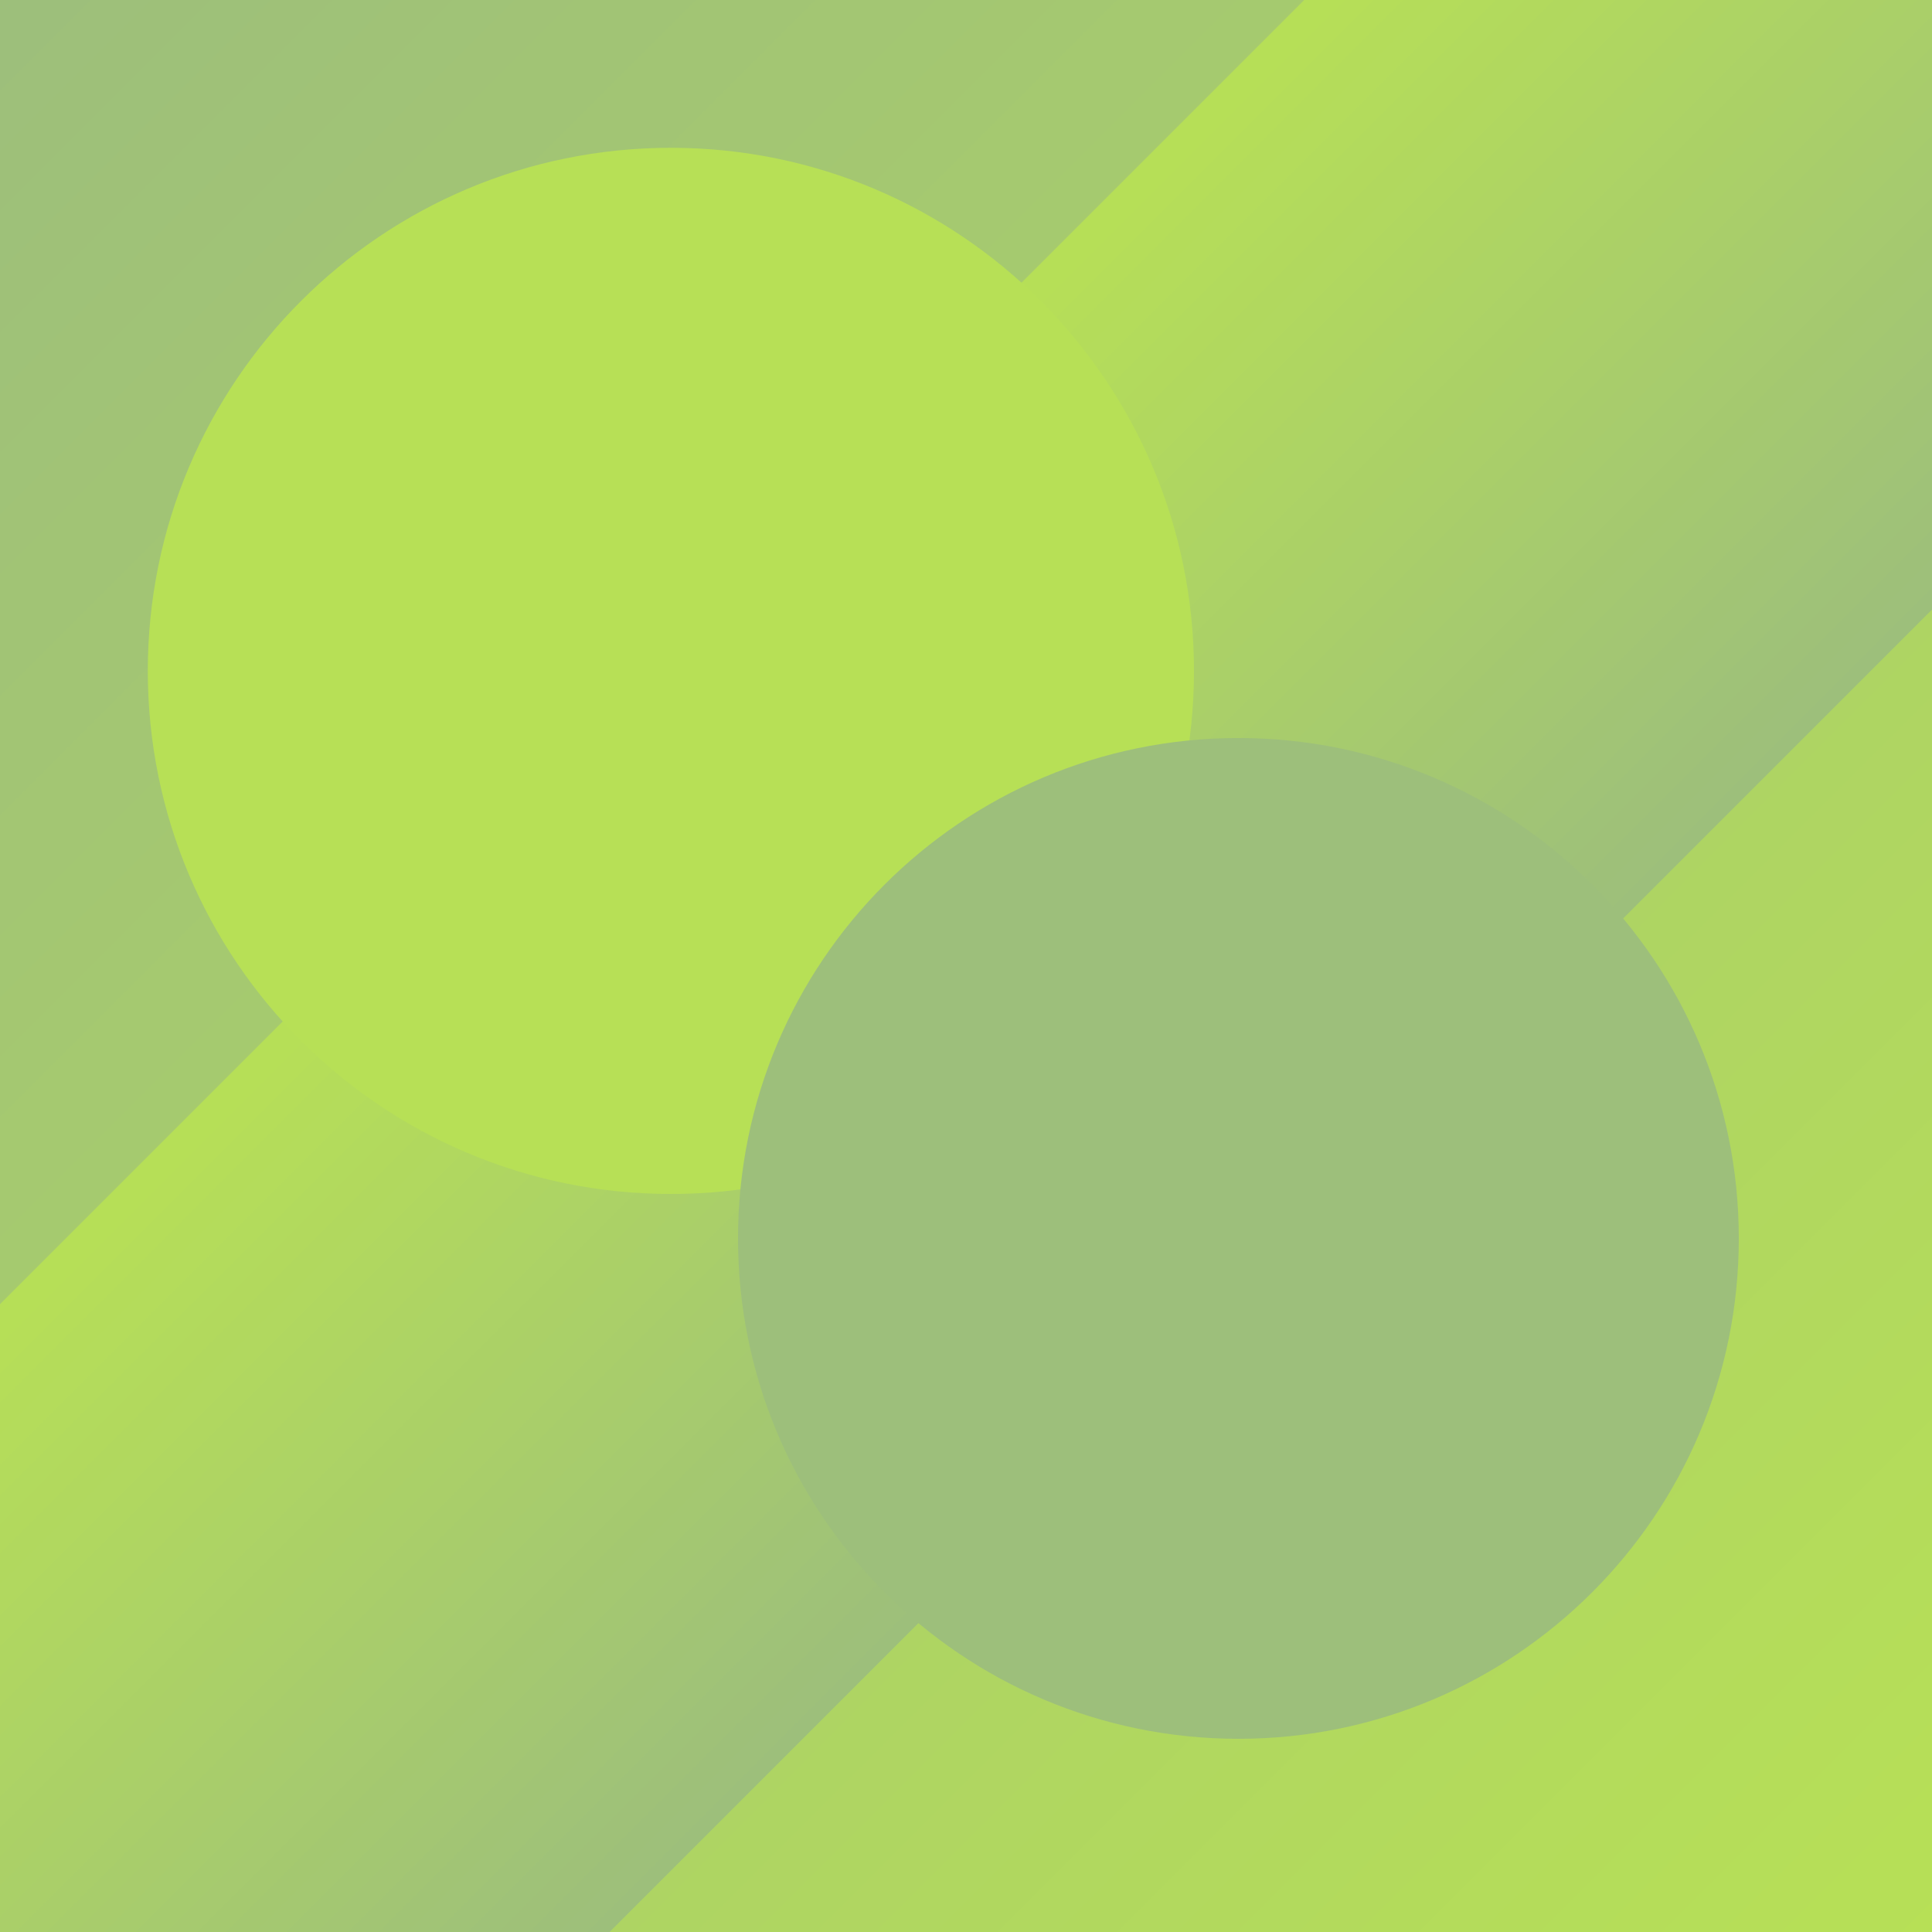
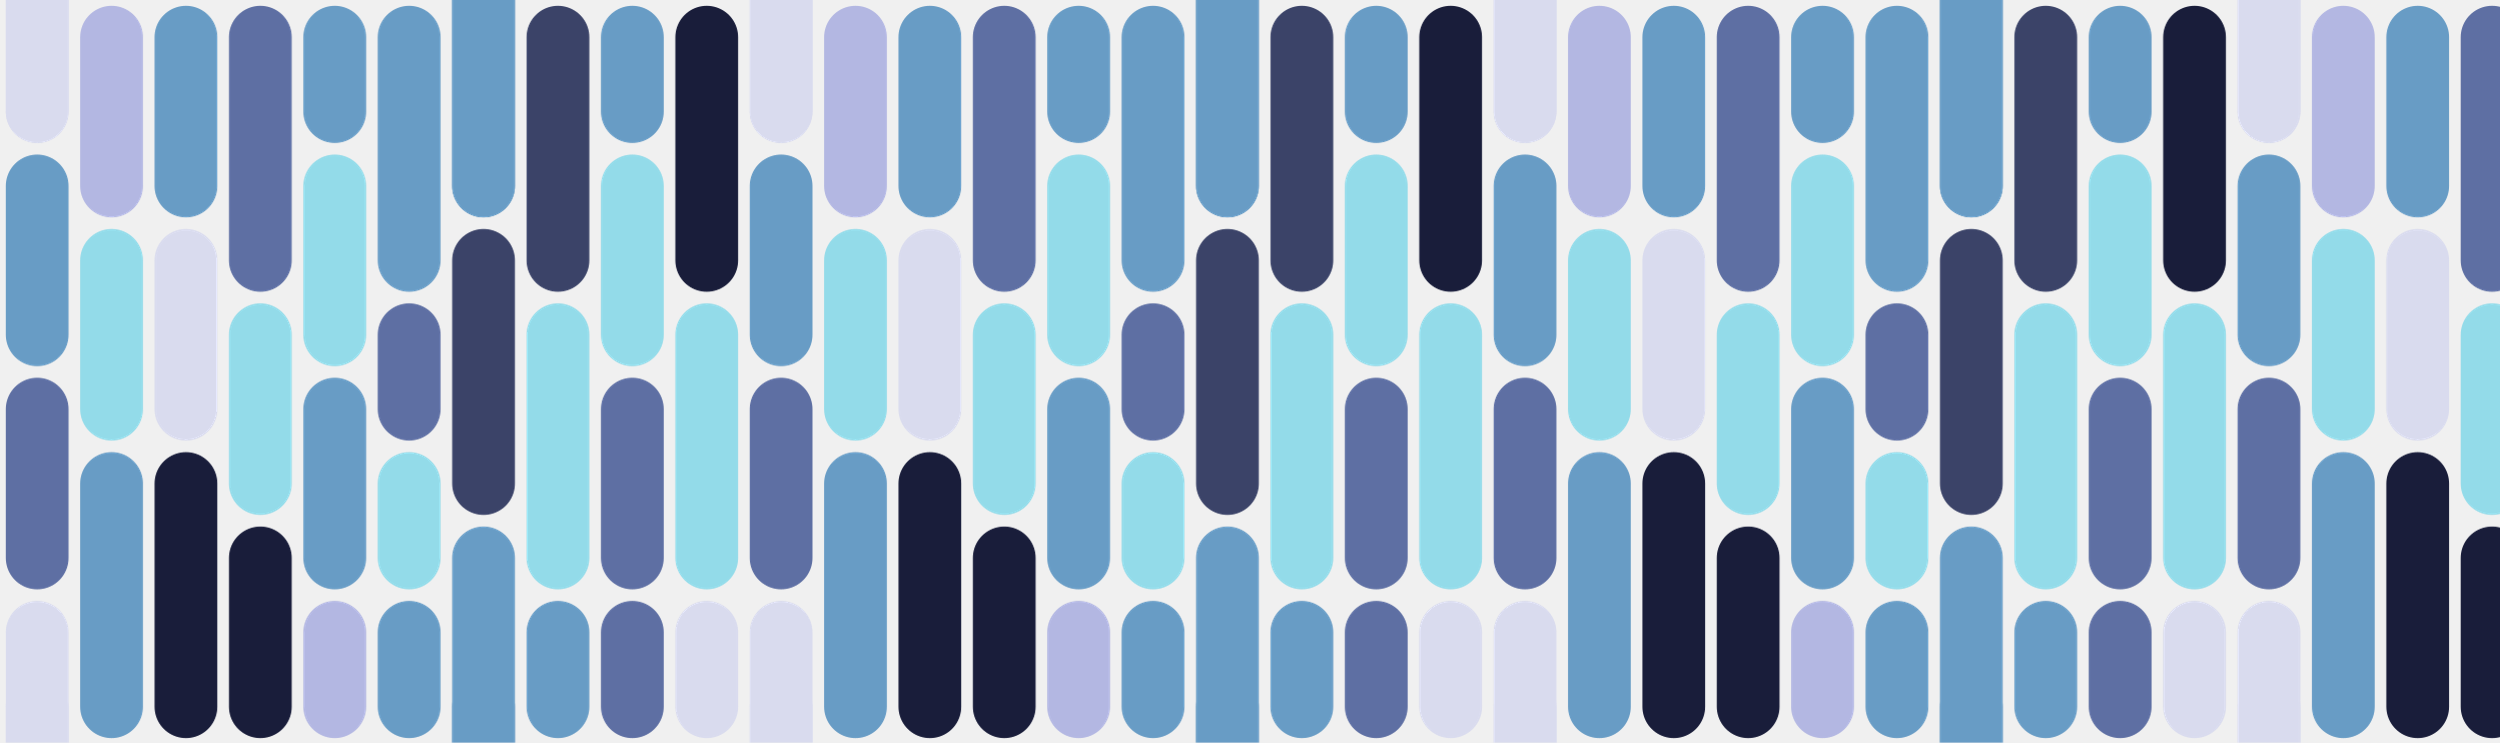
- <svg xmlns="http://www.w3.org/2000/svg" width="1000" zoomAndPan="magnify" viewBox="0 0 750 750" height="1000" preserveAspectRatio="xMidYMid meet" version="1.2">
+ <svg xmlns="http://www.w3.org/2000/svg" style="margin:auto;background:rgba(NaN, NaN, NaN, 0);display:block;z-index:1;position:relative" width="1084" height="322" preserveAspectRatio="xMidYMid" viewBox="0 0 1084 322">
  <defs>
-     <linearGradient x1="0" gradientTransform="matrix(0.75,0,0,0.75,0.00000265,0.00002)" y1="0" x2="1000" gradientUnits="userSpaceOnUse" y2="1000" id="eb62d8c822">
-       <stop style="stop-color:#9dbf7b;stop-opacity:1;" offset="0" />
-       <stop style="stop-color:#9dbf7b;stop-opacity:1;" offset="0.016" />
-       <stop style="stop-color:#9ec07a;stop-opacity:1;" offset="0.031" />
-       <stop style="stop-color:#9ec079;stop-opacity:1;" offset="0.047" />
-       <stop style="stop-color:#9ec179;stop-opacity:1;" offset="0.062" />
-       <stop style="stop-color:#9fc178;stop-opacity:1;" offset="0.078" />
-       <stop style="stop-color:#9fc278;stop-opacity:1;" offset="0.094" />
-       <stop style="stop-color:#a0c277;stop-opacity:1;" offset="0.109" />
-       <stop style="stop-color:#a0c377;stop-opacity:1;" offset="0.125" />
-       <stop style="stop-color:#a1c376;stop-opacity:1;" offset="0.141" />
-       <stop style="stop-color:#a1c475;stop-opacity:1;" offset="0.156" />
-       <stop style="stop-color:#a1c475;stop-opacity:1;" offset="0.172" />
-       <stop style="stop-color:#a2c574;stop-opacity:1;" offset="0.188" />
-       <stop style="stop-color:#a2c574;stop-opacity:1;" offset="0.203" />
-       <stop style="stop-color:#a3c673;stop-opacity:1;" offset="0.219" />
-       <stop style="stop-color:#a3c673;stop-opacity:1;" offset="0.234" />
-       <stop style="stop-color:#a3c772;stop-opacity:1;" offset="0.25" />
-       <stop style="stop-color:#a4c771;stop-opacity:1;" offset="0.266" />
-       <stop style="stop-color:#a4c871;stop-opacity:1;" offset="0.281" />
-       <stop style="stop-color:#a5c970;stop-opacity:1;" offset="0.297" />
-       <stop style="stop-color:#a5c970;stop-opacity:1;" offset="0.312" />
-       <stop style="stop-color:#a5ca6f;stop-opacity:1;" offset="0.328" />
-       <stop style="stop-color:#a6ca6e;stop-opacity:1;" offset="0.344" />
-       <stop style="stop-color:#a6cb6e;stop-opacity:1;" offset="0.359" />
-       <stop style="stop-color:#a7cb6d;stop-opacity:1;" offset="0.375" />
-       <stop style="stop-color:#a7cc6d;stop-opacity:1;" offset="0.391" />
-       <stop style="stop-color:#a7cc6c;stop-opacity:1;" offset="0.406" />
-       <stop style="stop-color:#a8cd6c;stop-opacity:1;" offset="0.422" />
-       <stop style="stop-color:#a8cd6b;stop-opacity:1;" offset="0.438" />
-       <stop style="stop-color:#a9ce6a;stop-opacity:1;" offset="0.453" />
-       <stop style="stop-color:#a9ce6a;stop-opacity:1;" offset="0.469" />
-       <stop style="stop-color:#a9cf69;stop-opacity:1;" offset="0.484" />
-       <stop style="stop-color:#aacf69;stop-opacity:1;" offset="0.5" />
-       <stop style="stop-color:#aad068;stop-opacity:1;" offset="0.516" />
-       <stop style="stop-color:#abd068;stop-opacity:1;" offset="0.531" />
-       <stop style="stop-color:#abd167;stop-opacity:1;" offset="0.547" />
-       <stop style="stop-color:#acd166;stop-opacity:1;" offset="0.562" />
-       <stop style="stop-color:#acd266;stop-opacity:1;" offset="0.578" />
-       <stop style="stop-color:#acd265;stop-opacity:1;" offset="0.594" />
-       <stop style="stop-color:#add365;stop-opacity:1;" offset="0.609" />
-       <stop style="stop-color:#add364;stop-opacity:1;" offset="0.625" />
-       <stop style="stop-color:#aed464;stop-opacity:1;" offset="0.641" />
-       <stop style="stop-color:#aed463;stop-opacity:1;" offset="0.656" />
-       <stop style="stop-color:#aed562;stop-opacity:1;" offset="0.672" />
-       <stop style="stop-color:#afd562;stop-opacity:1;" offset="0.688" />
-       <stop style="stop-color:#afd661;stop-opacity:1;" offset="0.703" />
-       <stop style="stop-color:#b0d661;stop-opacity:1;" offset="0.719" />
-       <stop style="stop-color:#b0d760;stop-opacity:1;" offset="0.734" />
-       <stop style="stop-color:#b0d75f;stop-opacity:1;" offset="0.75" />
-       <stop style="stop-color:#b1d85f;stop-opacity:1;" offset="0.766" />
-       <stop style="stop-color:#b1d85e;stop-opacity:1;" offset="0.781" />
-       <stop style="stop-color:#b2d95e;stop-opacity:1;" offset="0.797" />
-       <stop style="stop-color:#b2d95d;stop-opacity:1;" offset="0.812" />
-       <stop style="stop-color:#b2da5d;stop-opacity:1;" offset="0.828" />
-       <stop style="stop-color:#b3da5c;stop-opacity:1;" offset="0.844" />
-       <stop style="stop-color:#b3db5b;stop-opacity:1;" offset="0.859" />
-       <stop style="stop-color:#b4dc5b;stop-opacity:1;" offset="0.875" />
-       <stop style="stop-color:#b4dc5a;stop-opacity:1;" offset="0.891" />
-       <stop style="stop-color:#b4dd5a;stop-opacity:1;" offset="0.906" />
-       <stop style="stop-color:#b5dd59;stop-opacity:1;" offset="0.922" />
-       <stop style="stop-color:#b5de59;stop-opacity:1;" offset="0.938" />
-       <stop style="stop-color:#b6de58;stop-opacity:1;" offset="0.953" />
-       <stop style="stop-color:#b6df57;stop-opacity:1;" offset="0.969" />
-       <stop style="stop-color:#b6df57;stop-opacity:1;" offset="0.984" />
-       <stop style="stop-color:#b7e056;stop-opacity:1;" offset="1" />
-     </linearGradient>
-     <clipPath id="f356adea04">
-       <path d="M 925.391 61.25 L 76.32 910.32 L -163.859 670.141 L 685.211 -178.93 Z M 925.391 61.25 " />
-     </clipPath>
-     <clipPath id="877390531c">
-       <path d="M 900.465 86.176 L 101.684 884.957 C 87.918 898.723 65.598 898.723 51.832 884.957 L -138.496 694.629 C -152.262 680.863 -152.262 658.543 -138.496 644.777 L 660.285 -154.004 C 674.051 -167.77 696.371 -167.77 710.137 -154.004 L 900.465 36.324 C 914.23 50.09 914.23 72.41 900.465 86.176 Z M 900.465 86.176 " />
-     </clipPath>
-     <clipPath id="f1662c74c2">
-       <path d="M 925.391 61.25 L 76.32 910.32 L -163.859 670.141 L 685.211 -178.93 Z M 925.391 61.25 " />
-     </clipPath>
-     <clipPath id="826883fa51">
-       <path d="M 925.391 61.25 L 76.758 909.883 L -163.418 669.703 L 685.211 -178.93 Z M 925.391 61.25 " />
-     </clipPath>
-     <linearGradient x1="452.266" gradientTransform="matrix(-0.938199,0.938199,-0.938199,-0.938199,925.3907,61.25032)" y1="-273.587" x2="452.266" gradientUnits="userSpaceOnUse" y2="525.816" id="6d12ad9dd0">
-       <stop style="stop-color:#9dbf7b;stop-opacity:1;" offset="0" />
-       <stop style="stop-color:#9dbf7b;stop-opacity:1;" offset="0.25" />
-       <stop style="stop-color:#9dbf7b;stop-opacity:1;" offset="0.312" />
-       <stop style="stop-color:#9dbf7b;stop-opacity:1;" offset="0.344" />
-       <stop style="stop-color:#9ec07a;stop-opacity:1;" offset="0.352" />
-       <stop style="stop-color:#9ec079;stop-opacity:1;" offset="0.359" />
-       <stop style="stop-color:#9fc178;stop-opacity:1;" offset="0.367" />
-       <stop style="stop-color:#9fc278;stop-opacity:1;" offset="0.375" />
-       <stop style="stop-color:#a0c377;stop-opacity:1;" offset="0.383" />
-       <stop style="stop-color:#a1c476;stop-opacity:1;" offset="0.391" />
-       <stop style="stop-color:#a1c475;stop-opacity:1;" offset="0.398" />
-       <stop style="stop-color:#a2c574;stop-opacity:1;" offset="0.406" />
-       <stop style="stop-color:#a3c673;stop-opacity:1;" offset="0.414" />
-       <stop style="stop-color:#a3c772;stop-opacity:1;" offset="0.422" />
-       <stop style="stop-color:#a4c871;stop-opacity:1;" offset="0.43" />
-       <stop style="stop-color:#a4c870;stop-opacity:1;" offset="0.438" />
-       <stop style="stop-color:#a5c96f;stop-opacity:1;" offset="0.445" />
-       <stop style="stop-color:#a6ca6f;stop-opacity:1;" offset="0.453" />
-       <stop style="stop-color:#a6cb6e;stop-opacity:1;" offset="0.461" />
-       <stop style="stop-color:#a7cc6d;stop-opacity:1;" offset="0.469" />
-       <stop style="stop-color:#a8cc6c;stop-opacity:1;" offset="0.477" />
-       <stop style="stop-color:#a8cd6b;stop-opacity:1;" offset="0.484" />
-       <stop style="stop-color:#a9ce6a;stop-opacity:1;" offset="0.492" />
-       <stop style="stop-color:#aacf69;stop-opacity:1;" offset="0.5" />
-       <stop style="stop-color:#aad068;stop-opacity:1;" offset="0.508" />
-       <stop style="stop-color:#abd067;stop-opacity:1;" offset="0.516" />
-       <stop style="stop-color:#abd166;stop-opacity:1;" offset="0.523" />
-       <stop style="stop-color:#acd266;stop-opacity:1;" offset="0.531" />
-       <stop style="stop-color:#add365;stop-opacity:1;" offset="0.539" />
-       <stop style="stop-color:#add464;stop-opacity:1;" offset="0.547" />
-       <stop style="stop-color:#aed463;stop-opacity:1;" offset="0.555" />
-       <stop style="stop-color:#afd562;stop-opacity:1;" offset="0.562" />
-       <stop style="stop-color:#afd661;stop-opacity:1;" offset="0.57" />
-       <stop style="stop-color:#b0d760;stop-opacity:1;" offset="0.578" />
-       <stop style="stop-color:#b1d85f;stop-opacity:1;" offset="0.586" />
-       <stop style="stop-color:#b1d85e;stop-opacity:1;" offset="0.594" />
-       <stop style="stop-color:#b2d95d;stop-opacity:1;" offset="0.602" />
-       <stop style="stop-color:#b2da5d;stop-opacity:1;" offset="0.609" />
-       <stop style="stop-color:#b3db5c;stop-opacity:1;" offset="0.617" />
-       <stop style="stop-color:#b4dc5b;stop-opacity:1;" offset="0.625" />
-       <stop style="stop-color:#b4dc5a;stop-opacity:1;" offset="0.633" />
-       <stop style="stop-color:#b5dd59;stop-opacity:1;" offset="0.641" />
-       <stop style="stop-color:#b6de58;stop-opacity:1;" offset="0.648" />
-       <stop style="stop-color:#b6df57;stop-opacity:1;" offset="0.656" />
-       <stop style="stop-color:#b7e056;stop-opacity:1;" offset="0.688" />
-       <stop style="stop-color:#b7e056;stop-opacity:1;" offset="0.75" />
-       <stop style="stop-color:#b7e056;stop-opacity:1;" offset="1" />
-     </linearGradient>
-     <clipPath id="b6dd4aac38">
-       <path d="M 57.375 57.375 L 463.5 57.375 L 463.5 463.5 L 57.375 463.5 Z M 57.375 57.375 " />
-     </clipPath>
-     <clipPath id="67b68b74cb">
-       <path d="M 260.438 57.375 C 148.289 57.375 57.375 148.289 57.375 260.438 C 57.375 372.586 148.289 463.5 260.438 463.5 C 372.586 463.5 463.5 372.586 463.5 260.438 C 463.5 148.289 372.586 57.375 260.438 57.375 Z M 260.438 57.375 " />
-     </clipPath>
-     <clipPath id="de999b6c2c">
-       <path d="M 286.5 286.5 L 675 286.5 L 675 675 L 286.5 675 Z M 286.5 286.5 " />
-     </clipPath>
-     <clipPath id="fbe4656f94">
-       <path d="M 480.75 286.5 C 373.469 286.5 286.5 373.469 286.5 480.75 C 286.5 588.031 373.469 675 480.75 675 C 588.031 675 675 588.031 675 480.75 C 675 373.469 588.031 286.5 480.75 286.5 Z M 480.75 286.5 " />
-     </clipPath>
-   </defs>
-   <g id="8e06405639">
-     <rect x="0" width="750" y="0" height="750" style="fill:#ffffff;fill-opacity:1;stroke:none;" />
-     <rect x="0" width="750" y="0" height="750" style="fill:url(#eb62d8c822);stroke:none;" />
-     <g clip-rule="nonzero" clip-path="url(#f356adea04)">
-       <g clip-rule="nonzero" clip-path="url(#877390531c)">
-         <g clip-rule="nonzero" clip-path="url(#f1662c74c2)">
-           <g clip-rule="nonzero" clip-path="url(#826883fa51)">
-             <path style=" stroke:none;fill-rule:nonzero;fill:url(#6d12ad9dd0);" d="M 1125 375 L 375 -375 L -375 375 L 375 1125 Z M 1125 375 " />
-           </g>
+     <pattern id="pid-0.32277503320149736" x="0" y="0" width="322.56" height="322.56" patternUnits="userSpaceOnUse">
+       <g transform="scale(1.26)">
+         <g>
+           <line x1="12.8" y1="-268.8" x2="12.8" y2="-217.6" stroke="#d9dbee" stroke-width="21.6" stroke-linecap="round" />
+           <line x1="12.8" y1="-12.8" x2="12.8" y2="38.4" stroke="#d9dbee" stroke-width="21.6" stroke-linecap="round" />
+           <line x1="12.8" y1="243.2" x2="12.8" y2="294.4" stroke="#d9dbee" stroke-width="21.6" stroke-linecap="round" />
+           <line x1="12.8" y1="-192" x2="12.8" y2="-140.8" stroke="#689cc5" stroke-width="21.6" stroke-linecap="round" />
+           <line x1="12.8" y1="64" x2="12.8" y2="115.2" stroke="#689cc5" stroke-width="21.6" stroke-linecap="round" />
+           <line x1="12.8" y1="320" x2="12.8" y2="371.2" stroke="#689cc5" stroke-width="21.6" stroke-linecap="round" />
+           <line x1="12.8" y1="-115.2" x2="12.8" y2="-64" stroke="#5e6fa3" stroke-width="21.6" stroke-linecap="round" />
+           <line x1="12.8" y1="140.8" x2="12.8" y2="192" stroke="#5e6fa3" stroke-width="21.6" stroke-linecap="round" />
+           <line x1="12.8" y1="396.8" x2="12.8" y2="448" stroke="#5e6fa3" stroke-width="21.6" stroke-linecap="round" />
+           <line x1="12.8" y1="-38.4" x2="12.8" y2="38.4" stroke="#d9dbee" stroke-width="21.6" stroke-linecap="round" />
+           <line x1="12.8" y1="217.6" x2="12.8" y2="294.4" stroke="#d9dbee" stroke-width="21.6" stroke-linecap="round" />
+           <line x1="12.8" y1="473.6" x2="12.8" y2="550.4" stroke="#d9dbee" stroke-width="21.6" stroke-linecap="round" />
+           <animateTransform attributeName="transform" type="translate" repeatCount="indefinite" dur="50s" keyTimes="0;1" values="0 0;0 256" />
+         </g>
+         <g>
+           <line x1="38.4" y1="-243.2" x2="38.4" y2="-192" stroke="#b3b7e2" stroke-width="21.6" stroke-linecap="round" />
+           <line x1="38.4" y1="12.8" x2="38.4" y2="64" stroke="#b3b7e2" stroke-width="21.6" stroke-linecap="round" />
+           <line x1="38.4" y1="268.8" x2="38.4" y2="320" stroke="#b3b7e2" stroke-width="21.6" stroke-linecap="round" />
+           <line x1="38.4" y1="-166.4" x2="38.4" y2="-115.2" stroke="#93dbe9" stroke-width="21.6" stroke-linecap="round" />
+           <line x1="38.4" y1="89.6" x2="38.4" y2="140.8" stroke="#93dbe9" stroke-width="21.6" stroke-linecap="round" />
+           <line x1="38.4" y1="345.6" x2="38.4" y2="396.8" stroke="#93dbe9" stroke-width="21.6" stroke-linecap="round" />
+           <line x1="38.4" y1="-89.6" x2="38.4" y2="-12.8" stroke="#689cc5" stroke-width="21.6" stroke-linecap="round" />
+           <line x1="38.4" y1="166.4" x2="38.4" y2="243.2" stroke="#689cc5" stroke-width="21.6" stroke-linecap="round" />
+           <line x1="38.4" y1="422.4" x2="38.4" y2="499.2" stroke="#689cc5" stroke-width="21.6" stroke-linecap="round" />
+           <animateTransform attributeName="transform" type="translate" repeatCount="indefinite" dur="16.667s" keyTimes="0;1" values="0 0;0 -256" />
+         </g>
+         <g>
+           <line x1="64" y1="-243.2" x2="64" y2="-192" stroke="#689cc5" stroke-width="21.6" stroke-linecap="round" />
+           <line x1="64" y1="12.8" x2="64" y2="64" stroke="#689cc5" stroke-width="21.6" stroke-linecap="round" />
+           <line x1="64" y1="268.8" x2="64" y2="320" stroke="#689cc5" stroke-width="21.6" stroke-linecap="round" />
+           <line x1="64" y1="-166.4" x2="64" y2="-115.2" stroke="#d9dbee" stroke-width="21.6" stroke-linecap="round" />
+           <line x1="64" y1="89.6" x2="64" y2="140.8" stroke="#d9dbee" stroke-width="21.6" stroke-linecap="round" />
+           <line x1="64" y1="345.6" x2="64" y2="396.8" stroke="#d9dbee" stroke-width="21.6" stroke-linecap="round" />
+           <line x1="64" y1="-89.6" x2="64" y2="-12.8" stroke="#191d3a" stroke-width="21.6" stroke-linecap="round" />
+           <line x1="64" y1="166.4" x2="64" y2="243.2" stroke="#191d3a" stroke-width="21.6" stroke-linecap="round" />
+           <line x1="64" y1="422.4" x2="64" y2="499.2" stroke="#191d3a" stroke-width="21.6" stroke-linecap="round" />
+           <animateTransform attributeName="transform" type="translate" repeatCount="indefinite" dur="25s" keyTimes="0;1" values="0 0;0 -256" />
+         </g>
+         <g>
+           <line x1="89.6" y1="-243.2" x2="89.6" y2="-166.4" stroke="#5e6fa3" stroke-width="21.6" stroke-linecap="round" />
+           <line x1="89.6" y1="12.8" x2="89.6" y2="89.6" stroke="#5e6fa3" stroke-width="21.6" stroke-linecap="round" />
+           <line x1="89.6" y1="268.8" x2="89.6" y2="345.6" stroke="#5e6fa3" stroke-width="21.6" stroke-linecap="round" />
+           <line x1="89.6" y1="-140.8" x2="89.6" y2="-89.6" stroke="#93dbe9" stroke-width="21.6" stroke-linecap="round" />
+           <line x1="89.6" y1="115.2" x2="89.6" y2="166.4" stroke="#93dbe9" stroke-width="21.6" stroke-linecap="round" />
+           <line x1="89.6" y1="371.2" x2="89.6" y2="422.4" stroke="#93dbe9" stroke-width="21.6" stroke-linecap="round" />
+           <line x1="89.6" y1="-64" x2="89.6" y2="-12.8" stroke="#191d3a" stroke-width="21.6" stroke-linecap="round" />
+           <line x1="89.6" y1="192" x2="89.6" y2="243.2" stroke="#191d3a" stroke-width="21.6" stroke-linecap="round" />
+           <line x1="89.6" y1="448" x2="89.6" y2="499.2" stroke="#191d3a" stroke-width="21.6" stroke-linecap="round" />
+           <animateTransform attributeName="transform" type="translate" repeatCount="indefinite" dur="16.667s" keyTimes="0;1" values="0 0;0 -256" />
+         </g>
+         <g>
+           <line x1="115.2" y1="-243.2" x2="115.2" y2="-217.6" stroke="#689cc5" stroke-width="21.6" stroke-linecap="round" />
+           <line x1="115.2" y1="12.8" x2="115.2" y2="38.4" stroke="#689cc5" stroke-width="21.6" stroke-linecap="round" />
+           <line x1="115.2" y1="268.8" x2="115.2" y2="294.4" stroke="#689cc5" stroke-width="21.6" stroke-linecap="round" />
+           <line x1="115.2" y1="-192" x2="115.2" y2="-140.8" stroke="#93dbe9" stroke-width="21.6" stroke-linecap="round" />
+           <line x1="115.2" y1="64" x2="115.2" y2="115.2" stroke="#93dbe9" stroke-width="21.6" stroke-linecap="round" />
+           <line x1="115.2" y1="320" x2="115.2" y2="371.2" stroke="#93dbe9" stroke-width="21.6" stroke-linecap="round" />
+           <line x1="115.2" y1="-115.2" x2="115.2" y2="-64" stroke="#689cc5" stroke-width="21.6" stroke-linecap="round" />
+           <line x1="115.2" y1="140.8" x2="115.2" y2="192" stroke="#689cc5" stroke-width="21.6" stroke-linecap="round" />
+           <line x1="115.2" y1="396.8" x2="115.2" y2="448" stroke="#689cc5" stroke-width="21.6" stroke-linecap="round" />
+           <line x1="115.2" y1="-38.4" x2="115.2" y2="-12.8" stroke="#b3b7e2" stroke-width="21.6" stroke-linecap="round" />
+           <line x1="115.2" y1="217.6" x2="115.2" y2="243.2" stroke="#b3b7e2" stroke-width="21.6" stroke-linecap="round" />
+           <line x1="115.2" y1="473.6" x2="115.2" y2="499.2" stroke="#b3b7e2" stroke-width="21.6" stroke-linecap="round" />
+           <animateTransform attributeName="transform" type="translate" repeatCount="indefinite" dur="25s" keyTimes="0;1" values="0 0;0 256" />
+         </g>
+         <g>
+           <line x1="140.8" y1="-243.2" x2="140.8" y2="-166.4" stroke="#689cc5" stroke-width="21.6" stroke-linecap="round" />
+           <line x1="140.8" y1="12.8" x2="140.8" y2="89.6" stroke="#689cc5" stroke-width="21.6" stroke-linecap="round" />
+           <line x1="140.8" y1="268.8" x2="140.8" y2="345.6" stroke="#689cc5" stroke-width="21.6" stroke-linecap="round" />
+           <line x1="140.8" y1="-140.8" x2="140.8" y2="-115.2" stroke="#5e6fa3" stroke-width="21.6" stroke-linecap="round" />
+           <line x1="140.8" y1="115.2" x2="140.8" y2="140.8" stroke="#5e6fa3" stroke-width="21.6" stroke-linecap="round" />
+           <line x1="140.8" y1="371.2" x2="140.8" y2="396.8" stroke="#5e6fa3" stroke-width="21.6" stroke-linecap="round" />
+           <line x1="140.8" y1="-89.6" x2="140.8" y2="-64" stroke="#93dbe9" stroke-width="21.6" stroke-linecap="round" />
+           <line x1="140.8" y1="166.4" x2="140.8" y2="192" stroke="#93dbe9" stroke-width="21.6" stroke-linecap="round" />
+           <line x1="140.8" y1="422.4" x2="140.8" y2="448" stroke="#93dbe9" stroke-width="21.6" stroke-linecap="round" />
+           <line x1="140.8" y1="-38.4" x2="140.8" y2="-12.8" stroke="#689cc5" stroke-width="21.6" stroke-linecap="round" />
+           <line x1="140.8" y1="217.6" x2="140.8" y2="243.2" stroke="#689cc5" stroke-width="21.6" stroke-linecap="round" />
+           <line x1="140.8" y1="473.6" x2="140.8" y2="499.2" stroke="#689cc5" stroke-width="21.6" stroke-linecap="round" />
+           <animateTransform attributeName="transform" type="translate" repeatCount="indefinite" dur="50s" keyTimes="0;1" values="0 0;0 256" />
+         </g>
+         <g>
+           <line x1="166.4" y1="-268.8" x2="166.4" y2="-192" stroke="#689cc5" stroke-width="21.6" stroke-linecap="round" />
+           <line x1="166.4" y1="-12.8" x2="166.4" y2="64" stroke="#689cc5" stroke-width="21.6" stroke-linecap="round" />
+           <line x1="166.4" y1="243.2" x2="166.4" y2="320" stroke="#689cc5" stroke-width="21.6" stroke-linecap="round" />
+           <line x1="166.4" y1="-166.4" x2="166.4" y2="-89.6" stroke="#3b4368" stroke-width="21.6" stroke-linecap="round" />
+           <line x1="166.4" y1="89.6" x2="166.4" y2="166.4" stroke="#3b4368" stroke-width="21.6" stroke-linecap="round" />
+           <line x1="166.4" y1="345.6" x2="166.4" y2="422.4" stroke="#3b4368" stroke-width="21.6" stroke-linecap="round" />
+           <line x1="166.4" y1="-64" x2="166.4" y2="64" stroke="#689cc5" stroke-width="21.6" stroke-linecap="round" />
+           <line x1="166.4" y1="192" x2="166.4" y2="320" stroke="#689cc5" stroke-width="21.6" stroke-linecap="round" />
+           <line x1="166.4" y1="448" x2="166.4" y2="576" stroke="#689cc5" stroke-width="21.6" stroke-linecap="round" />
+           <animateTransform attributeName="transform" type="translate" repeatCount="indefinite" dur="50s" keyTimes="0;1" values="0 0;0 -256" />
+         </g>
+         <g>
+           <line x1="192" y1="-243.2" x2="192" y2="-166.4" stroke="#3b4368" stroke-width="21.6" stroke-linecap="round" />
+           <line x1="192" y1="12.8" x2="192" y2="89.6" stroke="#3b4368" stroke-width="21.6" stroke-linecap="round" />
+           <line x1="192" y1="268.8" x2="192" y2="345.6" stroke="#3b4368" stroke-width="21.6" stroke-linecap="round" />
+           <line x1="192" y1="-140.8" x2="192" y2="-64" stroke="#93dbe9" stroke-width="21.6" stroke-linecap="round" />
+           <line x1="192" y1="115.2" x2="192" y2="192" stroke="#93dbe9" stroke-width="21.6" stroke-linecap="round" />
+           <line x1="192" y1="371.2" x2="192" y2="448" stroke="#93dbe9" stroke-width="21.6" stroke-linecap="round" />
+           <line x1="192" y1="-38.4" x2="192" y2="-12.8" stroke="#689cc5" stroke-width="21.6" stroke-linecap="round" />
+           <line x1="192" y1="217.6" x2="192" y2="243.2" stroke="#689cc5" stroke-width="21.6" stroke-linecap="round" />
+           <line x1="192" y1="473.6" x2="192" y2="499.2" stroke="#689cc5" stroke-width="21.6" stroke-linecap="round" />
+           <animateTransform attributeName="transform" type="translate" repeatCount="indefinite" dur="16.667s" keyTimes="0;1" values="0 0;0 -256" />
+         </g>
+         <g>
+           <line x1="217.6" y1="-243.2" x2="217.6" y2="-217.6" stroke="#689cc5" stroke-width="21.6" stroke-linecap="round" />
+           <line x1="217.6" y1="12.8" x2="217.6" y2="38.4" stroke="#689cc5" stroke-width="21.6" stroke-linecap="round" />
+           <line x1="217.6" y1="268.8" x2="217.6" y2="294.4" stroke="#689cc5" stroke-width="21.6" stroke-linecap="round" />
+           <line x1="217.6" y1="-192" x2="217.6" y2="-140.8" stroke="#93dbe9" stroke-width="21.6" stroke-linecap="round" />
+           <line x1="217.6" y1="64" x2="217.6" y2="115.2" stroke="#93dbe9" stroke-width="21.6" stroke-linecap="round" />
+           <line x1="217.6" y1="320" x2="217.6" y2="371.2" stroke="#93dbe9" stroke-width="21.6" stroke-linecap="round" />
+           <line x1="217.6" y1="-115.2" x2="217.6" y2="-64" stroke="#5e6fa3" stroke-width="21.6" stroke-linecap="round" />
+           <line x1="217.6" y1="140.8" x2="217.6" y2="192" stroke="#5e6fa3" stroke-width="21.6" stroke-linecap="round" />
+           <line x1="217.6" y1="396.8" x2="217.6" y2="448" stroke="#5e6fa3" stroke-width="21.6" stroke-linecap="round" />
+           <line x1="217.6" y1="-38.4" x2="217.6" y2="-12.8" stroke="#5e6fa3" stroke-width="21.6" stroke-linecap="round" />
+           <line x1="217.6" y1="217.6" x2="217.6" y2="243.2" stroke="#5e6fa3" stroke-width="21.6" stroke-linecap="round" />
+           <line x1="217.6" y1="473.6" x2="217.6" y2="499.2" stroke="#5e6fa3" stroke-width="21.6" stroke-linecap="round" />
+           <animateTransform attributeName="transform" type="translate" repeatCount="indefinite" dur="50s" keyTimes="0;1" values="0 0;0 256" />
+         </g>
+         <g>
+           <line x1="243.2" y1="-243.2" x2="243.2" y2="-166.4" stroke="#191d3a" stroke-width="21.6" stroke-linecap="round" />
+           <line x1="243.2" y1="12.8" x2="243.2" y2="89.6" stroke="#191d3a" stroke-width="21.6" stroke-linecap="round" />
+           <line x1="243.2" y1="268.8" x2="243.2" y2="345.6" stroke="#191d3a" stroke-width="21.6" stroke-linecap="round" />
+           <line x1="243.2" y1="-140.8" x2="243.2" y2="-64" stroke="#93dbe9" stroke-width="21.6" stroke-linecap="round" />
+           <line x1="243.2" y1="115.2" x2="243.2" y2="192" stroke="#93dbe9" stroke-width="21.6" stroke-linecap="round" />
+           <line x1="243.2" y1="371.2" x2="243.2" y2="448" stroke="#93dbe9" stroke-width="21.6" stroke-linecap="round" />
+           <line x1="243.2" y1="-38.4" x2="243.2" y2="-12.8" stroke="#d9dbee" stroke-width="21.6" stroke-linecap="round" />
+           <line x1="243.2" y1="217.6" x2="243.2" y2="243.2" stroke="#d9dbee" stroke-width="21.6" stroke-linecap="round" />
+           <line x1="243.2" y1="473.6" x2="243.2" y2="499.2" stroke="#d9dbee" stroke-width="21.6" stroke-linecap="round" />
+           <animateTransform attributeName="transform" type="translate" repeatCount="indefinite" dur="25s" keyTimes="0;1" values="0 0;0 -256" />
        </g>
      </g>
-     </g>
-     <g clip-rule="nonzero" clip-path="url(#b6dd4aac38)">
-       <g clip-rule="nonzero" clip-path="url(#67b68b74cb)">
-         <path style=" stroke:none;fill-rule:nonzero;fill:#b7e056;fill-opacity:1;" d="M 57.375 57.375 L 463.5 57.375 L 463.5 463.5 L 57.375 463.5 Z M 57.375 57.375 " />
-       </g>
-     </g>
-     <g clip-rule="nonzero" clip-path="url(#de999b6c2c)">
-       <g clip-rule="nonzero" clip-path="url(#fbe4656f94)">
-         <path style=" stroke:none;fill-rule:nonzero;fill:#9dbf7b;fill-opacity:1;" d="M 286.5 286.5 L 675 286.5 L 675 675 L 286.5 675 Z M 286.5 286.5 " />
-       </g>
-     </g>
-   </g>
+     </pattern>
+   </defs>
+   <rect x="0" y="0" width="1084" height="322" fill="url(#pid-0.32277503320149736)" />
</svg>
